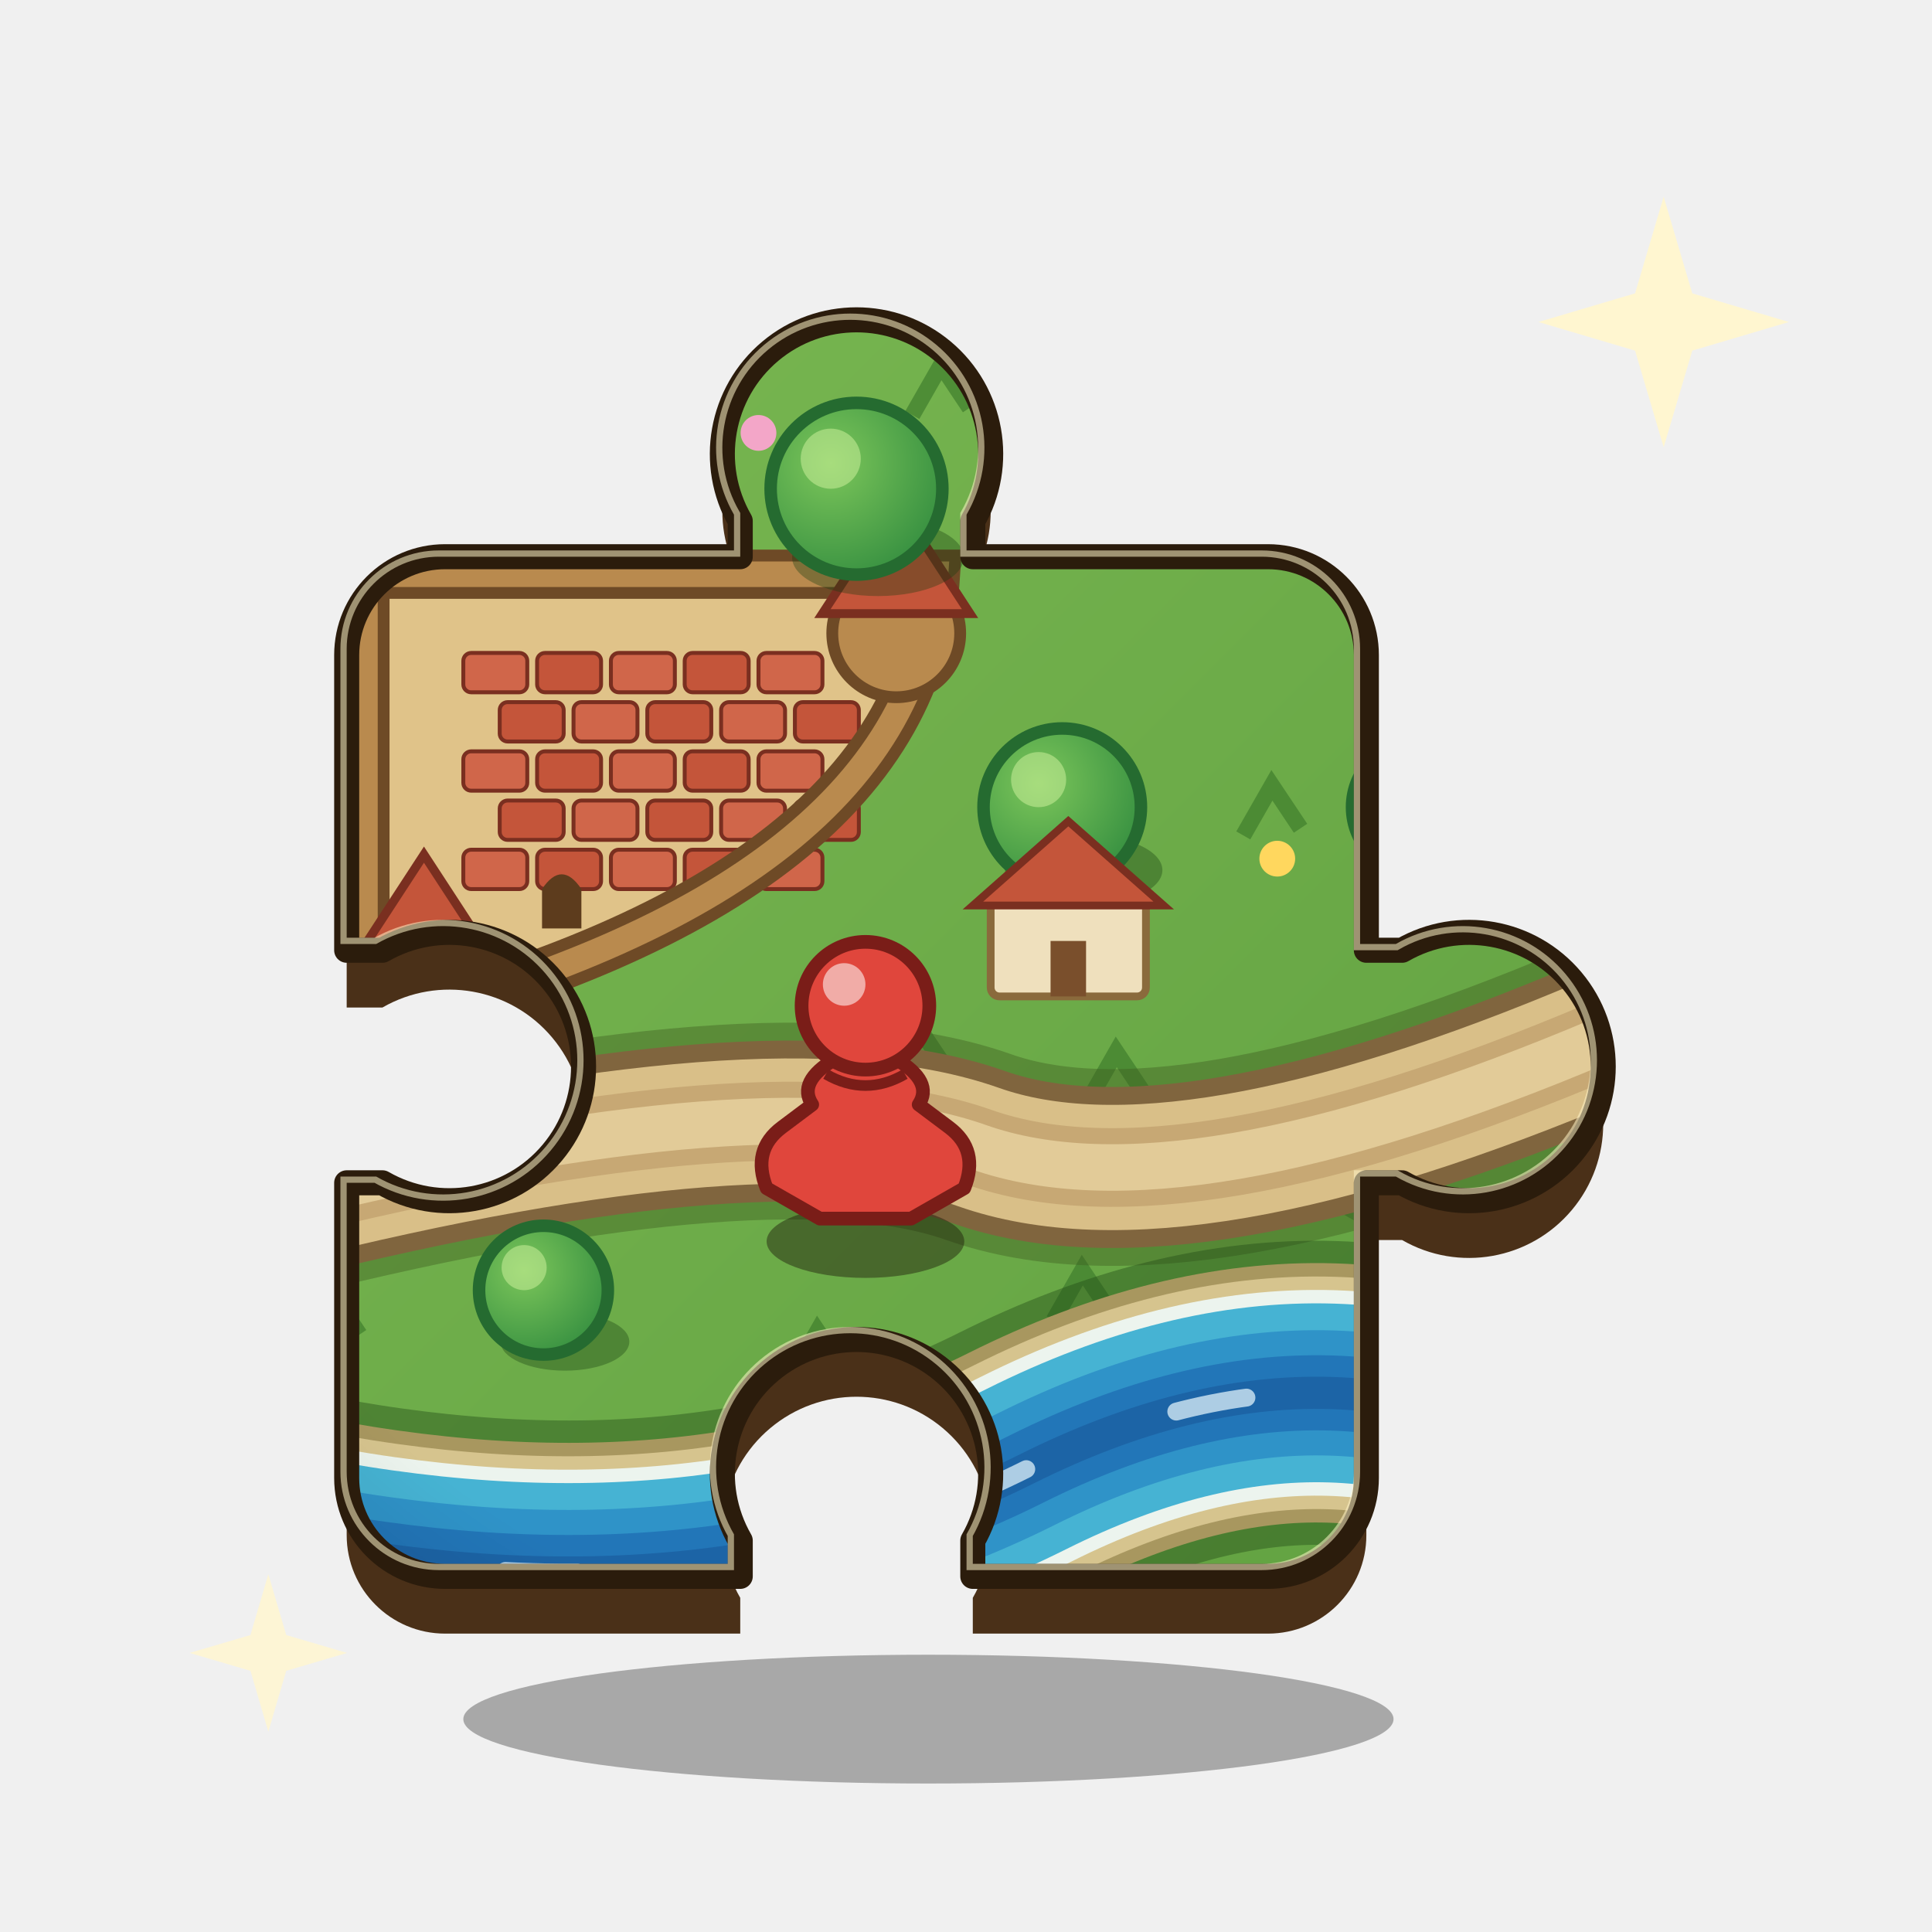
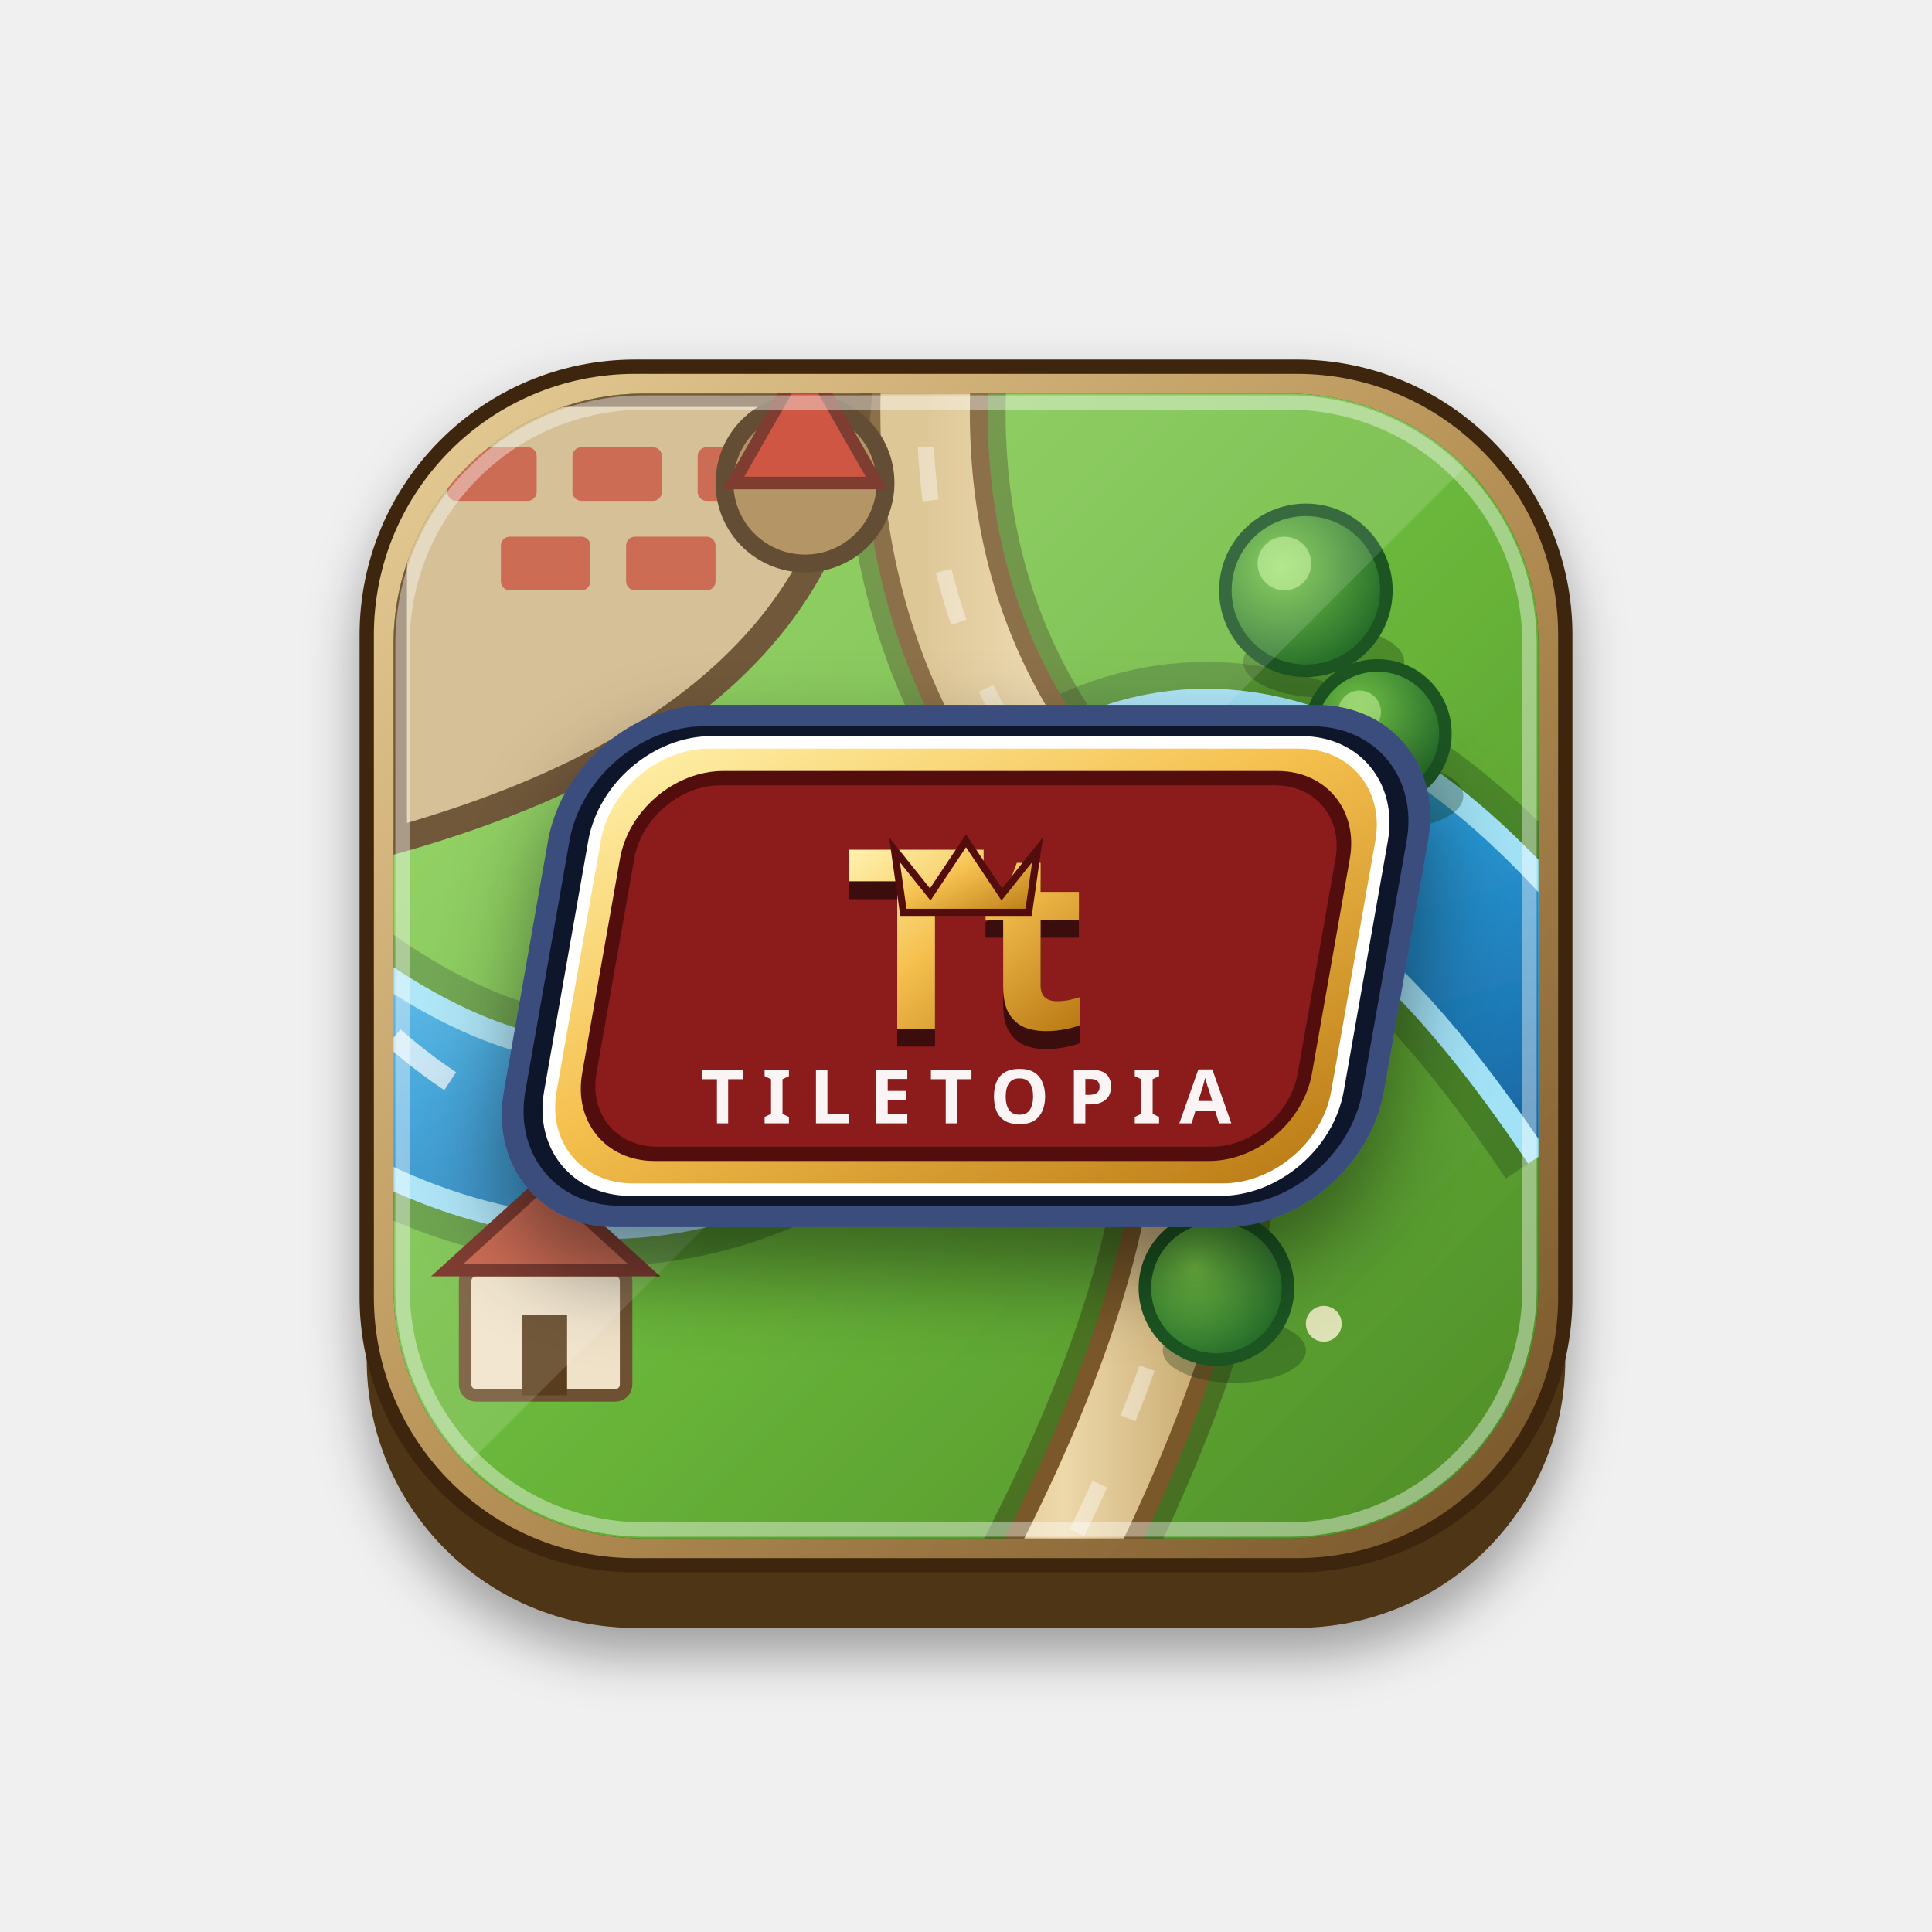
<svg xmlns="http://www.w3.org/2000/svg" viewBox="0 0 108 108" width="108" height="108">
  <defs>
-     <radialGradient id="ibg" cx="50%" cy="34%" r="78%">
-       <stop offset="0" stop-color="#5a74c4" />
-       <stop offset=".5" stop-color="#2a3a72" />
-       <stop offset="1" stop-color="#0f1630" />
+     <linearGradient id="tileBorder" x1="0" y1="0" x2="1" y2="1">
+       <stop offset="0%" stop-color="#e8cf99" />
+       <stop offset="50%" stop-color="#b89358" />
+       <stop offset="100%" stop-color="#735227" />
+     </linearGradient>
+     <linearGradient id="tileGrass" x1="0" y1="0" x2="1" y2="1">
+       <stop offset="0%" stop-color="#8fd458" />
+       <stop offset="50%" stop-color="#6bb83b" />
+       <stop offset="100%" stop-color="#4e8c28" />
+     </linearGradient>
+     <linearGradient id="riverGrad" x1="0" y1="0" x2="1" y2="1">
+       <stop offset="0%" stop-color="#6cd5f7" />
+       <stop offset="50%" stop-color="#2897d4" />
+       <stop offset="100%" stop-color="#16629e" />
+     </linearGradient>
+     <linearGradient id="roadGrad" x1="0" y1="0" x2="1" y2="0">
+       <stop offset="0%" stop-color="#d9be87" />
+       <stop offset="50%" stop-color="#edd8aa" />
+       <stop offset="100%" stop-color="#c9ab71" />
+     </linearGradient>
+     <linearGradient id="goldBanner" x1="0" y1="0" x2="1" y2="1">
+       <stop offset="0%" stop-color="#fff2ad" />
+       <stop offset="45%" stop-color="#f5c04e" />
+       <stop offset="100%" stop-color="#b87814" />
+     </linearGradient>
+     <radialGradient id="treeGrad" cx="35%" cy="35%" r="70%">
+       <stop offset="0%" stop-color="#78c948" />
+       <stop offset="100%" stop-color="#226929" />
    </radialGradient>
-     <radialGradient id="iglow" cx="50%" cy="50%" r="50%">
-       <stop offset="0" stop-color="#ffd878" stop-opacity=".55" />
-       <stop offset="1" stop-color="#ffd878" stop-opacity="0" />
-     </radialGradient>
-     <linearGradient id="igrass" x1="0" y1="0" x2="1" y2="1">
-       <stop offset="0" stop-color="#80be56" />
-       <stop offset="1" stop-color="#5a9a3c" />
-     </linearGradient>
-     <radialGradient id="itree" cx=".35" cy=".35" r=".8">
-       <stop offset="0" stop-color="#7cc65a" />
-       <stop offset="1" stop-color="#2f8a3e" />
-     </radialGradient>
-     <linearGradient id="igold" x1="0" y1="0" x2="0" y2="1">
-       <stop offset="0" stop-color="#fff2c4" />
-       <stop offset=".5" stop-color="#f2c45a" />
-       <stop offset="1" stop-color="#d98e1f" />
-     </linearGradient>
-     <radialGradient id="ivig" cx=".5" cy=".42" r=".7">
-       <stop offset=".62" stop-color="#000" stop-opacity="0" />
-       <stop offset="1" stop-color="#0a1e08" stop-opacity=".3" />
-     </radialGradient>
-     <clipPath id="ipc">
-       <path d="M24.88 31.12L41.38 31.12L41.38 29.12A7.5 7.5 0 1 1 54.38 29.12L54.38 31.12L70.88 31.12A5.5 5.5 0 0 1 76.38 36.62L76.38 53.12L78.38 53.12A7.5 7.5 0 1 1 78.38 66.12L76.38 66.12L76.38 82.62A5.5 5.5 0 0 1 70.88 88.12L54.38 88.12L54.38 86.12A7.5 7.5 0 1 0 41.38 86.12L41.38 88.12L24.88 88.12A5.5 5.5 0 0 1 19.38 82.62L19.38 66.12L21.38 66.12A7.5 7.5 0 1 0 21.38 53.12L19.38 53.12L19.38 36.62A5.5 5.5 0 0 1 24.88 31.12Z" />
+     <filter id="tileShadow" x="-20%" y="-20%" width="150%" height="150%">
+       <feDropShadow dx="0" dy="4" stdDeviation="4" flood-color="#000" flood-opacity="0.55" />
+       <feDropShadow dx="0" dy="1.5" stdDeviation="1.5" flood-color="#000" flood-opacity="0.35" />
+     </filter>
+     <filter id="badgeShadow" x="-30%" y="-30%" width="160%" height="160%">
+       <feDropShadow dx="0" dy="2.5" stdDeviation="2.5" flood-color="#000" flood-opacity="0.45" />
+     </filter>
+     <clipPath id="tileClip">
+       <rect x="22" y="22" width="64" height="64" rx="14" />
    </clipPath>
  </defs>
-   <ellipse cx="51.9" cy="96.1" rx="26" ry="3.6" fill="#000" opacity=".3" />
-   <g transform="translate(0 3.2)">
-     <path d="M24.88 31.12L41.38 31.12L41.38 29.12A7.5 7.5 0 1 1 54.38 29.12L54.38 31.12L70.88 31.12A5.5 5.5 0 0 1 76.38 36.62L76.38 53.12L78.38 53.12A7.5 7.5 0 1 1 78.38 66.12L76.38 66.12L76.38 82.62A5.5 5.5 0 0 1 70.88 88.12L54.38 88.12L54.38 86.12A7.5 7.5 0 1 0 41.38 86.12L41.38 88.12L24.88 88.12A5.5 5.5 0 0 1 19.38 82.62L19.38 66.12L21.38 66.12A7.5 7.5 0 1 0 21.38 53.12L19.38 53.12L19.38 36.62A5.5 5.5 0 0 1 24.88 31.12Z" fill="#4a3018" />
+   <g filter="url(#tileShadow)">
+     <rect x="20.5" y="24" width="67" height="67" rx="15" fill="#4d3516" />
+     <rect x="20.5" y="20.5" width="67" height="67" rx="15" fill="url(#tileBorder)" stroke="#3d270e" stroke-width="0.8" />
+     <rect x="22" y="22" width="64" height="64" rx="14" fill="#2d4218" />
+     <g clip-path="url(#tileClip)">
+       <rect x="22" y="22" width="64" height="64" fill="url(#tileGrass)" />
+       <circle cx="30" cy="32" r="1" fill="#fff6d8" opacity="0.8" />
+       <circle cx="44" cy="28" r="1.2" fill="#ffd75e" opacity="0.7" />
+       <circle cx="74" cy="74" r="1" fill="#fff6d8" opacity="0.8" />
+       <circle cx="34" cy="76" r="1.1" fill="#ffd75e" opacity="0.7" />
+       <path d="M 18 58 Q 38 72 54 52 T 90 62" fill="none" stroke="rgba(20,50,20,0.3)" stroke-width="14" />
+       <path d="M 18 58 Q 38 72 54 52 T 90 62" fill="none" stroke="#a2e2f7" stroke-width="11" />
+       <path d="M 18 58 Q 38 72 54 52 T 90 62" fill="none" stroke="url(#riverGrad)" stroke-width="8.5" />
+       <path d="M 22 58 Q 38 72 54 52" fill="none" stroke="rgba(255,255,255,0.7)" stroke-width="1.2" stroke-dasharray="4 6" />
+       <path d="M 52 18 Q 50 36 62 48 T 58 90" fill="none" stroke="rgba(40,30,10,0.35)" stroke-width="9" />
+       <path d="M 52 18 Q 50 36 62 48 T 58 90" fill="none" stroke="#7a582c" stroke-width="7" />
+       <path d="M 52 18 Q 50 36 62 48 T 58 90" fill="none" stroke="url(#roadGrad)" stroke-width="5" />
+       <path d="M 52 18 Q 50 36 62 48 T 58 90" fill="none" stroke="rgba(255,255,255,0.4)" stroke-width="0.9" stroke-dasharray="3 4" />
+       <g transform="translate(50, 48)">
+         <rect x="-3" y="-5" width="10" height="10" rx="2" fill="#695c4e" stroke="#3b3228" stroke-width="0.8" />
+         <rect x="-1.5" y="-3.5" width="7" height="7" rx="1.2" fill="#d4c5a9" />
+         <line x1="-3" y1="0" x2="7" y2="0" stroke="#8c7e6c" stroke-width="0.6" />
+       </g>
+       <g transform="translate(22, 22)">
+         <path d="M 0 0 L 26 0 Q 25 18 0 25 Z" fill="#cfb686" stroke="#5a3d1c" stroke-width="1.5" />
+         <rect x="3" y="3" width="5" height="3" rx="0.5" fill="#c4553a" />
+         <rect x="10" y="3" width="5" height="3" rx="0.5" fill="#c4553a" />
+         <rect x="17" y="3" width="5" height="3" rx="0.5" fill="#c4553a" />
+         <rect x="6" y="8" width="5" height="3" rx="0.5" fill="#c4553a" />
+         <rect x="13" y="8" width="5" height="3" rx="0.5" fill="#c4553a" />
+         <circle cx="23" cy="5" r="4.5" fill="#a8854e" stroke="#4a3114" stroke-width="1" />
+         <polygon points="19,5 23,-2 27,5" fill="#c73c24" stroke="#6b1e10" stroke-width="0.7" />
+       </g>
+       <g transform="translate(26, 68)">
+         <rect x="0" y="3" width="9" height="7" rx="0.6" fill="#f0e2c8" stroke="#6e5130" stroke-width="0.7" />
+         <polygon points="-1,3 4.5,-2 10,3" fill="#c4553a" stroke="#6b1e10" stroke-width="0.7" />
+         <rect x="3.2" y="5.5" width="2.5" height="4.5" fill="#5a3d1c" />
+       </g>
+       <g transform="translate(73, 33)">
+         <ellipse cx="1" cy="4" rx="4.5" ry="2" fill="rgba(15,45,15,0.3)" />
+         <circle cx="0" cy="0" r="4.5" fill="url(#treeGrad)" stroke="#1a5420" stroke-width="0.7" />
+         <circle cx="-1.2" cy="-1.5" r="1.5" fill="rgba(215,255,170,0.5)" />
+       </g>
+       <g transform="translate(77, 41)">
+         <ellipse cx="1" cy="3.5" rx="3.8" ry="1.8" fill="rgba(15,45,15,0.3)" />
+         <circle cx="0" cy="0" r="3.8" fill="url(#treeGrad)" stroke="#1a5420" stroke-width="0.7" />
+         <circle cx="-1" cy="-1.2" r="1.2" fill="rgba(215,255,170,0.5)" />
+       </g>
+       <g transform="translate(68, 72)">
+         <ellipse cx="1" cy="3.5" rx="4" ry="1.8" fill="rgba(15,45,15,0.3)" />
+         <circle cx="0" cy="0" r="4" fill="url(#treeGrad)" stroke="#1a5420" stroke-width="0.7" />
+       </g>
+       <path d="M 22 22 L 86 22 L 22 86 Z" fill="rgba(255,255,255,0.14)" />
+     </g>
+     <rect x="22.5" y="22.5" width="63" height="63" rx="13.5" fill="none" stroke="rgba(255,255,255,0.4)" stroke-width="0.8" pointer-events="none" />
  </g>
-   <path d="M24.88 31.12L41.38 31.12L41.38 29.12A7.5 7.5 0 1 1 54.38 29.12L54.38 31.12L70.88 31.12A5.5 5.5 0 0 1 76.38 36.62L76.38 53.12L78.38 53.12A7.5 7.5 0 1 1 78.38 66.12L76.38 66.12L76.38 82.62A5.5 5.5 0 0 1 70.88 88.12L54.38 88.12L54.38 86.12A7.5 7.5 0 1 0 41.38 86.12L41.38 88.12L24.88 88.12A5.5 5.5 0 0 1 19.38 82.62L19.38 66.12L21.38 66.12A7.5 7.5 0 1 0 21.38 53.12L19.38 53.12L19.38 36.62A5.5 5.5 0 0 1 24.88 31.12Z" fill="url(#igold)" />
-   <g clip-path="url(#ipc)" transform="translate(0 0)">
-     <g transform="translate(0 0)">
-       <rect x="0" y="0" width="108" height="108" fill="url(#igrass)" />
-       <path d="M45.1 57.7L46.7 54.9L48.3 57.3" stroke="#3f7d2c" stroke-width=".9" fill="none" opacity=".7" />
-       <path d="M81.9 51.3L83.5 48.5L85.1 50.9" stroke="#3f7d2c" stroke-width=".9" fill="none" opacity=".7" />
-       <path d="M49.4 59.7L51.0 56.9L52.6 59.3" stroke="#3f7d2c" stroke-width=".9" fill="none" opacity=".7" />
-       <path d="M24.2 54.4L25.8 51.6L27.4 54.0" stroke="#3f7d2c" stroke-width=".9" fill="none" opacity=".7" />
-       <path d="M58.9 73.8L60.5 71.0L62.1 73.4" stroke="#3f7d2c" stroke-width=".9" fill="none" opacity=".7" />
-       <path d="M17.1 40.1L18.7 37.3L20.3 39.7" stroke="#3f7d2c" stroke-width=".9" fill="none" opacity=".7" />
-       <path d="M16.9 75.0L18.5 72.2L20.1 74.6" stroke="#3f7d2c" stroke-width=".9" fill="none" opacity=".7" />
-       <path d="M63.9 22.0L65.5 19.2L67.1 21.6" stroke="#3f7d2c" stroke-width=".9" fill="none" opacity=".7" />
-       <path d="M86.4 85.7L88.0 82.9L89.6 85.3" stroke="#3f7d2c" stroke-width=".9" fill="none" opacity=".7" />
-       <path d="M60.8 61.6L62.4 58.8L64.0 61.2" stroke="#3f7d2c" stroke-width=".9" fill="none" opacity=".7" />
-       <path d="M22.1 20.2L23.7 17.4L25.3 19.8" stroke="#3f7d2c" stroke-width=".9" fill="none" opacity=".7" />
-       <path d="M51.0 23.2L52.6 20.4L54.2 22.8" stroke="#3f7d2c" stroke-width=".9" fill="none" opacity=".7" />
-       <path d="M24.6 35.8L26.2 33.0L27.8 35.4" stroke="#3f7d2c" stroke-width=".9" fill="none" opacity=".7" />
-       <path d="M12.1 51.1L13.7 48.3L15.3 50.7" stroke="#3f7d2c" stroke-width=".9" fill="none" opacity=".7" />
-       <path d="M44.1 77.2L45.7 74.4L47.3 76.8" stroke="#3f7d2c" stroke-width=".9" fill="none" opacity=".7" />
-       <path d="M50.3 63.3L51.9 60.5L53.5 62.9" stroke="#3f7d2c" stroke-width=".9" fill="none" opacity=".7" />
-       <path d="M48.8 64.8L50.4 62.0L52.0 64.4" stroke="#3f7d2c" stroke-width=".9" fill="none" opacity=".7" />
-       <path d="M45.5 38.3L47.1 35.5L48.7 37.9" stroke="#3f7d2c" stroke-width=".9" fill="none" opacity=".7" />
-       <path d="M87.6 87.8L89.2 85.0L90.8 87.4" stroke="#3f7d2c" stroke-width=".9" fill="none" opacity=".7" />
-       <path d="M75.3 68.0L76.9 65.2L78.5 67.6" stroke="#3f7d2c" stroke-width=".9" fill="none" opacity=".7" />
-       <path d="M34.4 35.0L36.0 32.2L37.6 34.6" stroke="#3f7d2c" stroke-width=".9" fill="none" opacity=".7" />
-       <path d="M32.3 24.0L33.9 21.2L35.5 23.6" stroke="#3f7d2c" stroke-width=".9" fill="none" opacity=".7" />
-       <path d="M69.5 46.7L71.1 43.9L72.7 46.3" stroke="#3f7d2c" stroke-width=".9" fill="none" opacity=".7" />
-       <path d="M75.8 45.8L77.4 43.0L79.0 45.4" stroke="#3f7d2c" stroke-width=".9" fill="none" opacity=".7" />
-       <path d="M84.5 77.6L86.1 74.8L87.7 77.2" stroke="#3f7d2c" stroke-width=".9" fill="none" opacity=".7" />
-       <path d="M9.8 33.6L11.4 30.8L13.0 33.2" stroke="#3f7d2c" stroke-width=".9" fill="none" opacity=".7" />
-       <circle cx="82.4" cy="51.5" r="1" fill="#f3a6c8" />
-       <circle cx="42.4" cy="24.2" r="1" fill="#f3a6c8" />
-       <circle cx="26.9" cy="65.7" r="1" fill="#ffd75e" />
-       <circle cx="18.2" cy="42.1" r="1" fill="#ffd75e" />
-       <circle cx="70.5" cy="27.3" r="1" fill="#fff6d8" />
-       <circle cx="66.5" cy="19.9" r="1" fill="#ffd75e" />
-       <circle cx="73.5" cy="31.4" r="1" fill="#f3a6c8" />
-       <circle cx="26.1" cy="54.2" r="1" fill="#f3a6c8" />
-       <circle cx="71.4" cy="48.0" r="1" fill="#ffd75e" />
-       <path d="M15.379 67.121Q43.379 60.121 54.7 64.121T89.621 58.121" fill="none" stroke="rgba(60,90,30,.4)" stroke-width="11" stroke-linecap="butt" />
-       <path d="M15.379 67.121Q43.379 60.121 54.7 64.121T89.621 58.121" fill="none" stroke="#80653e" stroke-width="9" stroke-linecap="butt" />
-       <path d="M15.379 67.121Q43.379 60.121 54.7 64.121T89.621 58.121" fill="none" stroke="#d9bf88" stroke-width="7" stroke-linecap="butt" />
-       <path d="M15.379 67.121Q43.379 60.121 54.7 64.121T89.621 58.121" fill="none" stroke="#c7a874" stroke-width="4.4" stroke-linecap="butt" />
-       <path d="M15.379 67.121Q43.379 60.121 54.7 64.121T89.621 58.121" fill="none" stroke="#e2cb98" stroke-width="2.6" stroke-linecap="butt" />
-       <path d="M15.379 86.121Q39.379 91.121 57.379 82.121T89.621 83.121" fill="none" stroke="rgba(30,70,20,.4)" stroke-width="17" stroke-linecap="butt" />
-       <path d="M15.379 86.121Q39.379 91.121 57.379 82.121T89.621 83.121" fill="none" stroke="#a8975f" stroke-width="14.5" stroke-linecap="butt" />
-       <path d="M15.379 86.121Q39.379 91.121 57.379 82.121T89.621 83.121" fill="none" stroke="#d6c48e" stroke-width="13" stroke-linecap="butt" />
-       <path d="M15.379 86.121Q39.379 91.121 57.379 82.121T89.621 83.121" fill="none" stroke="rgba(240,252,255,.85)" stroke-width="11.5" stroke-linecap="butt" />
-       <path d="M15.379 86.121Q39.379 91.121 57.379 82.121T89.621 83.121" fill="none" stroke="#46b3d3" stroke-width="10" stroke-linecap="butt" />
-       <path d="M15.379 86.121Q39.379 91.121 57.379 82.121T89.621 83.121" fill="none" stroke="#2f93c8" stroke-width="7" stroke-linecap="butt" />
-       <path d="M15.379 86.121Q39.379 91.121 57.379 82.121T89.621 83.121" fill="none" stroke="#2276b8" stroke-width="4.2" stroke-linecap="butt" />
-       <path d="M15.379 86.121Q39.379 91.121 57.379 82.121T89.621 83.121" fill="none" stroke="#1c64a6" stroke-width="1.8" stroke-linecap="butt" />
-       <path d="M15.379 86.121Q39.379 91.121 57.379 82.121T89.621 83.121" fill="none" stroke="rgba(235,250,255,.7)" stroke-width="1" stroke-dasharray="4 9" stroke-linecap="round" />
-       <g transform="translate(16.0 27.7) scale(0.55)">
-         <path d="M8 8L66 8Q64 40 8 54Z" fill="#e0c389" />
-         <rect x="18.0" y="16" width="6.5" height="4" rx=".8" fill="#d0664a" stroke="#7a2f20" stroke-width=".4" />
-         <rect x="25.5" y="16" width="6.5" height="4" rx=".8" fill="#c4553a" stroke="#7a2f20" stroke-width=".4" />
-         <rect x="33.0" y="16" width="6.5" height="4" rx=".8" fill="#d0664a" stroke="#7a2f20" stroke-width=".4" />
-         <rect x="40.5" y="16" width="6.5" height="4" rx=".8" fill="#c4553a" stroke="#7a2f20" stroke-width=".4" />
-         <rect x="48.0" y="16" width="6.5" height="4" rx=".8" fill="#d0664a" stroke="#7a2f20" stroke-width=".4" />
-         <rect x="21.7" y="21" width="6.5" height="4" rx=".8" fill="#c4553a" stroke="#7a2f20" stroke-width=".4" />
-         <rect x="29.2" y="21" width="6.5" height="4" rx=".8" fill="#d0664a" stroke="#7a2f20" stroke-width=".4" />
-         <rect x="36.7" y="21" width="6.5" height="4" rx=".8" fill="#c4553a" stroke="#7a2f20" stroke-width=".4" />
-         <rect x="44.2" y="21" width="6.5" height="4" rx=".8" fill="#d0664a" stroke="#7a2f20" stroke-width=".4" />
-         <rect x="51.7" y="21" width="6.5" height="4" rx=".8" fill="#c4553a" stroke="#7a2f20" stroke-width=".4" />
-         <rect x="18.0" y="26" width="6.5" height="4" rx=".8" fill="#d0664a" stroke="#7a2f20" stroke-width=".4" />
-         <rect x="25.5" y="26" width="6.5" height="4" rx=".8" fill="#c4553a" stroke="#7a2f20" stroke-width=".4" />
-         <rect x="33.0" y="26" width="6.5" height="4" rx=".8" fill="#d0664a" stroke="#7a2f20" stroke-width=".4" />
-         <rect x="40.5" y="26" width="6.5" height="4" rx=".8" fill="#c4553a" stroke="#7a2f20" stroke-width=".4" />
-         <rect x="48.0" y="26" width="6.5" height="4" rx=".8" fill="#d0664a" stroke="#7a2f20" stroke-width=".4" />
-         <rect x="21.7" y="31" width="6.5" height="4" rx=".8" fill="#c4553a" stroke="#7a2f20" stroke-width=".4" />
-         <rect x="29.2" y="31" width="6.5" height="4" rx=".8" fill="#d0664a" stroke="#7a2f20" stroke-width=".4" />
-         <rect x="36.7" y="31" width="6.5" height="4" rx=".8" fill="#c4553a" stroke="#7a2f20" stroke-width=".4" />
-         <rect x="44.2" y="31" width="6.5" height="4" rx=".8" fill="#d0664a" stroke="#7a2f20" stroke-width=".4" />
-         <rect x="51.7" y="31" width="6.5" height="4" rx=".8" fill="#c4553a" stroke="#7a2f20" stroke-width=".4" />
-         <rect x="18.0" y="36" width="6.5" height="4" rx=".8" fill="#d0664a" stroke="#7a2f20" stroke-width=".4" />
-         <rect x="25.5" y="36" width="6.5" height="4" rx=".8" fill="#c4553a" stroke="#7a2f20" stroke-width=".4" />
-         <rect x="33.0" y="36" width="6.5" height="4" rx=".8" fill="#d0664a" stroke="#7a2f20" stroke-width=".4" />
-         <rect x="40.5" y="36" width="6.5" height="4" rx=".8" fill="#c4553a" stroke="#7a2f20" stroke-width=".4" />
-         <rect x="48.0" y="36" width="6.5" height="4" rx=".8" fill="#d0664a" stroke="#7a2f20" stroke-width=".4" />
-         <path d="M8 8L66 8Q64 40 8 54Z" fill="none" stroke="#6e4a26" stroke-width="5" />
-         <path d="M8 8L66 8Q64 40 8 54Z" fill="none" stroke="#b98a4e" stroke-width="2.6" />
-         <circle cx="62" cy="14" r="6.5" fill="#b98a4e" stroke="#6e4a26" stroke-width="1.2" />
-         <path d="M54.5 12L62 .5L69.5 12Z" fill="#c4553a" stroke="#7a2f20" stroke-width=".9" />
-         <circle cx="14" cy="50" r="6.5" fill="#b98a4e" stroke="#6e4a26" stroke-width="1.2" />
-         <path d="M6.5 48L14 36.5L21.5 48Z" fill="#c4553a" stroke="#7a2f20" stroke-width=".9" />
-         <path d="M26 44L30 44L30 40Q28 37 26 40Z" fill="#5d3c1d" />
-       </g>
-       <ellipse cx="49.079" cy="31.161" rx="4.8" ry="2.16" fill="rgba(20,60,15,.35)" />
-       <circle cx="47.879" cy="27.321" r="4.8" fill="url(#itree)" stroke="#256b30" stroke-width=".7" />
-       <circle cx="46.439" cy="25.641" r="1.68" fill="rgba(210,245,160,.5)" />
-       <ellipse cx="80.579" cy="48.161" rx="3.8" ry="1.71" fill="rgba(20,60,15,.35)" />
-       <circle cx="79.379" cy="45.121" r="3.8" fill="url(#itree)" stroke="#256b30" stroke-width=".7" />
-       <circle cx="78.239" cy="43.791" r="1.33" fill="rgba(210,245,160,.5)" />
-       <ellipse cx="60.579" cy="48.641" rx="4.4" ry="1.98" fill="rgba(20,60,15,.35)" />
-       <circle cx="59.379" cy="45.121" r="4.4" fill="url(#itree)" stroke="#256b30" stroke-width=".7" />
-       <circle cx="58.059" cy="43.581" r="1.54" fill="rgba(210,245,160,.5)" />
-       <ellipse cx="31.579" cy="75.001" rx="3.6" ry="1.62" fill="rgba(20,60,15,.35)" />
-       <circle cx="30.379" cy="72.121" r="3.6" fill="url(#itree)" stroke="#256b30" stroke-width=".7" />
-       <circle cx="29.299" cy="70.861" r="1.26" fill="rgba(210,245,160,.5)" />
-       <g transform="translate(55.37917 50.12083) scale(0.62)">
-         <rect x="0" y="0" width="14" height="9" rx=".8" fill="#efe0bd" stroke="#8a6a3c" stroke-width=".7" />
-         <path d="M-1.6 .8L7 -6.8L15.6 .8Z" fill="#c4553a" stroke="#7a2f20" stroke-width=".7" />
-         <rect x="5.4" y="4" width="3.2" height="5" fill="#7a4f2c" />
-       </g>
-       <g transform="translate(48.37917 68.12083) scale(0.85)">
-         <ellipse cx="0" cy="1.5" rx="6.5" ry="2.4" fill="rgba(30,25,10,.45)" />
-         <path d="M-3 0L-6.5-2Q-7.5-4.5-5.5-6L-3.5-7.5Q-4.5-9-2-10.5L2-10.5Q4.5-9 3.5-7.5L5.5-6Q7.5-4.5 6.5-2L3 0Z" fill="#e0463c" stroke="#7a1d18" stroke-width=".9" stroke-linejoin="round" />
-         <circle cx="0" cy="-14" r="4.2" fill="#e0463c" stroke="#7a1d18" stroke-width=".9" />
-         <circle cx="-1.4" cy="-15.4" r="1.4" fill="rgba(255,255,255,.55)" />
-         <path d="M-2.6-9.5Q0-8 2.6-9.5" stroke="#7a1d18" stroke-width=".7" fill="none" />
-       </g>
-       <rect width="108" height="108" fill="url(#ivig)" />
+   <g filter="url(#badgeShadow)">
+     <g transform="translate(54, 54)">
+       <rect x="-24" y="-14" width="48" height="28" rx="7" transform="skewX(-10)" fill="#11182c" stroke="#3b4d7c" stroke-width="1.2" />
+       <rect x="-22" y="-12.5" width="44" height="25" rx="5.5" transform="skewX(-10)" fill="url(#goldBanner)" stroke="#fff" stroke-width="0.7" />
+       <rect x="-20" y="-10.5" width="40" height="21" rx="4.5" transform="skewX(-10)" fill="#8c1d1d" stroke="#520e0e" stroke-width="0.8" />
+       <text x="0" y="4.5" text-anchor="middle" font-family="'Unbounded', 'Arial Black', sans-serif" font-weight="900" font-size="14" fill="#3b0a0a" letter-spacing="-0.5px">Tt</text>
+       <text x="0" y="3.5" text-anchor="middle" font-family="'Unbounded', 'Arial Black', sans-serif" font-weight="900" font-size="14" fill="url(#goldBanner)" letter-spacing="-0.5px">Tt</text>
+       <path d="M -4 -6.5 L -2 -4 L 0 -7 L 2 -4 L 4 -6.5 L 3.5 -3 L -3.5 -3 Z" fill="url(#goldBanner)" stroke="#520e0e" stroke-width="0.4" />
+       <text x="0" y="8.8" text-anchor="middle" font-family="'Onest', sans-serif" font-weight="800" font-size="4.2" fill="#fff" letter-spacing="1px" opacity="0.95">TILETOPIA</text>
    </g>
  </g>
-   <path d="M24.88 31.12L41.38 31.12L41.38 29.12A7.5 7.5 0 1 1 54.38 29.12L54.38 31.12L70.88 31.12A5.5 5.5 0 0 1 76.38 36.62L76.38 53.12L78.38 53.12A7.5 7.5 0 1 1 78.38 66.12L76.38 66.12L76.38 82.62A5.5 5.5 0 0 1 70.88 88.12L54.38 88.12L54.38 86.12A7.5 7.5 0 1 0 41.38 86.12L41.38 88.12L24.88 88.12A5.5 5.5 0 0 1 19.38 82.62L19.38 66.12L21.38 66.12A7.5 7.5 0 1 0 21.38 53.12L19.38 53.12L19.38 36.62A5.5 5.5 0 0 1 24.88 31.12Z" fill="none" stroke="#2b1c0c" stroke-width="1.4" stroke-linejoin="round" />
-   <path d="M24.88 31.12L41.38 31.12L41.38 29.12A7.5 7.5 0 1 1 54.38 29.12L54.38 31.12L70.88 31.12A5.5 5.5 0 0 1 76.38 36.62L76.38 53.12L78.38 53.12A7.5 7.5 0 1 1 78.38 66.12L76.38 66.12L76.38 82.62A5.5 5.5 0 0 1 70.88 88.12L54.38 88.12L54.38 86.12A7.5 7.5 0 1 0 41.38 86.12L41.38 88.12L24.88 88.12A5.5 5.5 0 0 1 19.38 82.62L19.38 66.12L21.38 66.12A7.5 7.5 0 1 0 21.38 53.12L19.38 53.12L19.38 36.62A5.5 5.5 0 0 1 24.88 31.12Z" fill="none" stroke="rgba(255,244,200,.55)" stroke-width=".7" transform="translate(-.35 -.35)" clip-path="url(#ipc)" />
-   <path d="M93 11L94.6 16.4L100 18L94.6 19.6L93 25L91.4 19.6L86 18L91.4 16.4Z" fill="#fff6d0" />
-   <path d="M15 88L16 91.4L19.4 92.4L16 93.4L15 96.8L14 93.4L10.6 92.4L14 91.4Z" fill="#fff6d0" opacity=".85" />
</svg>
